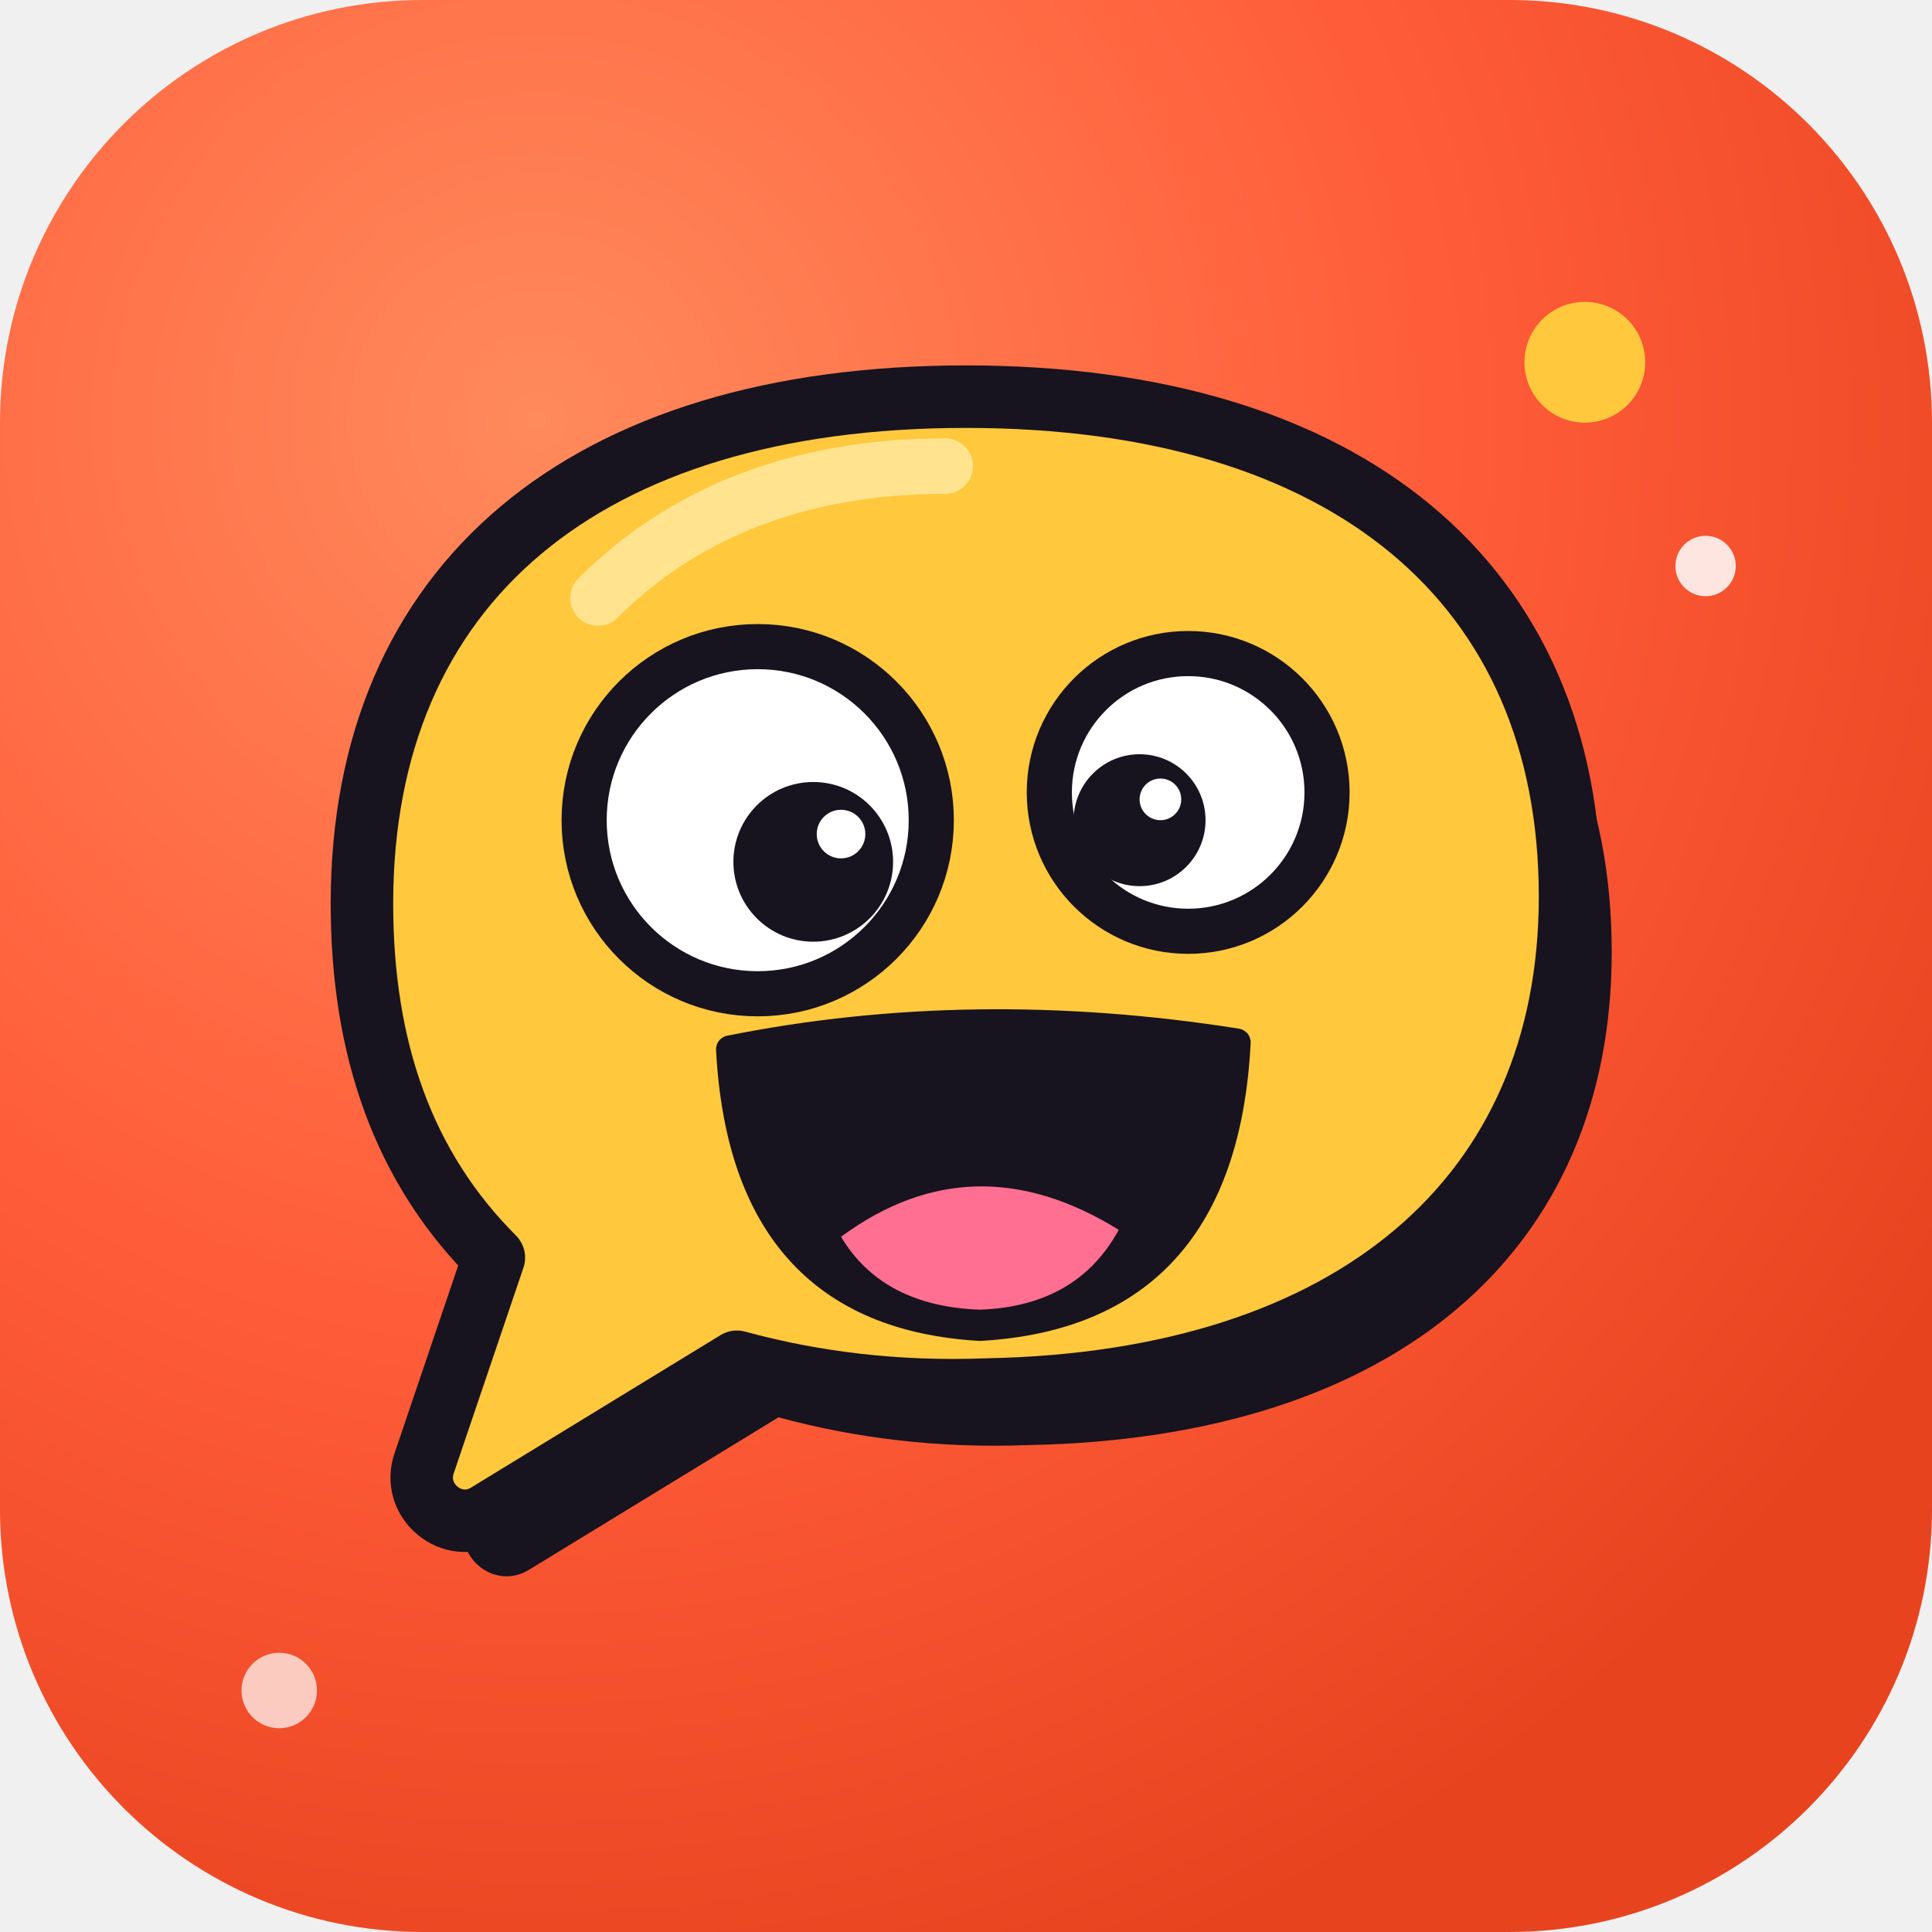
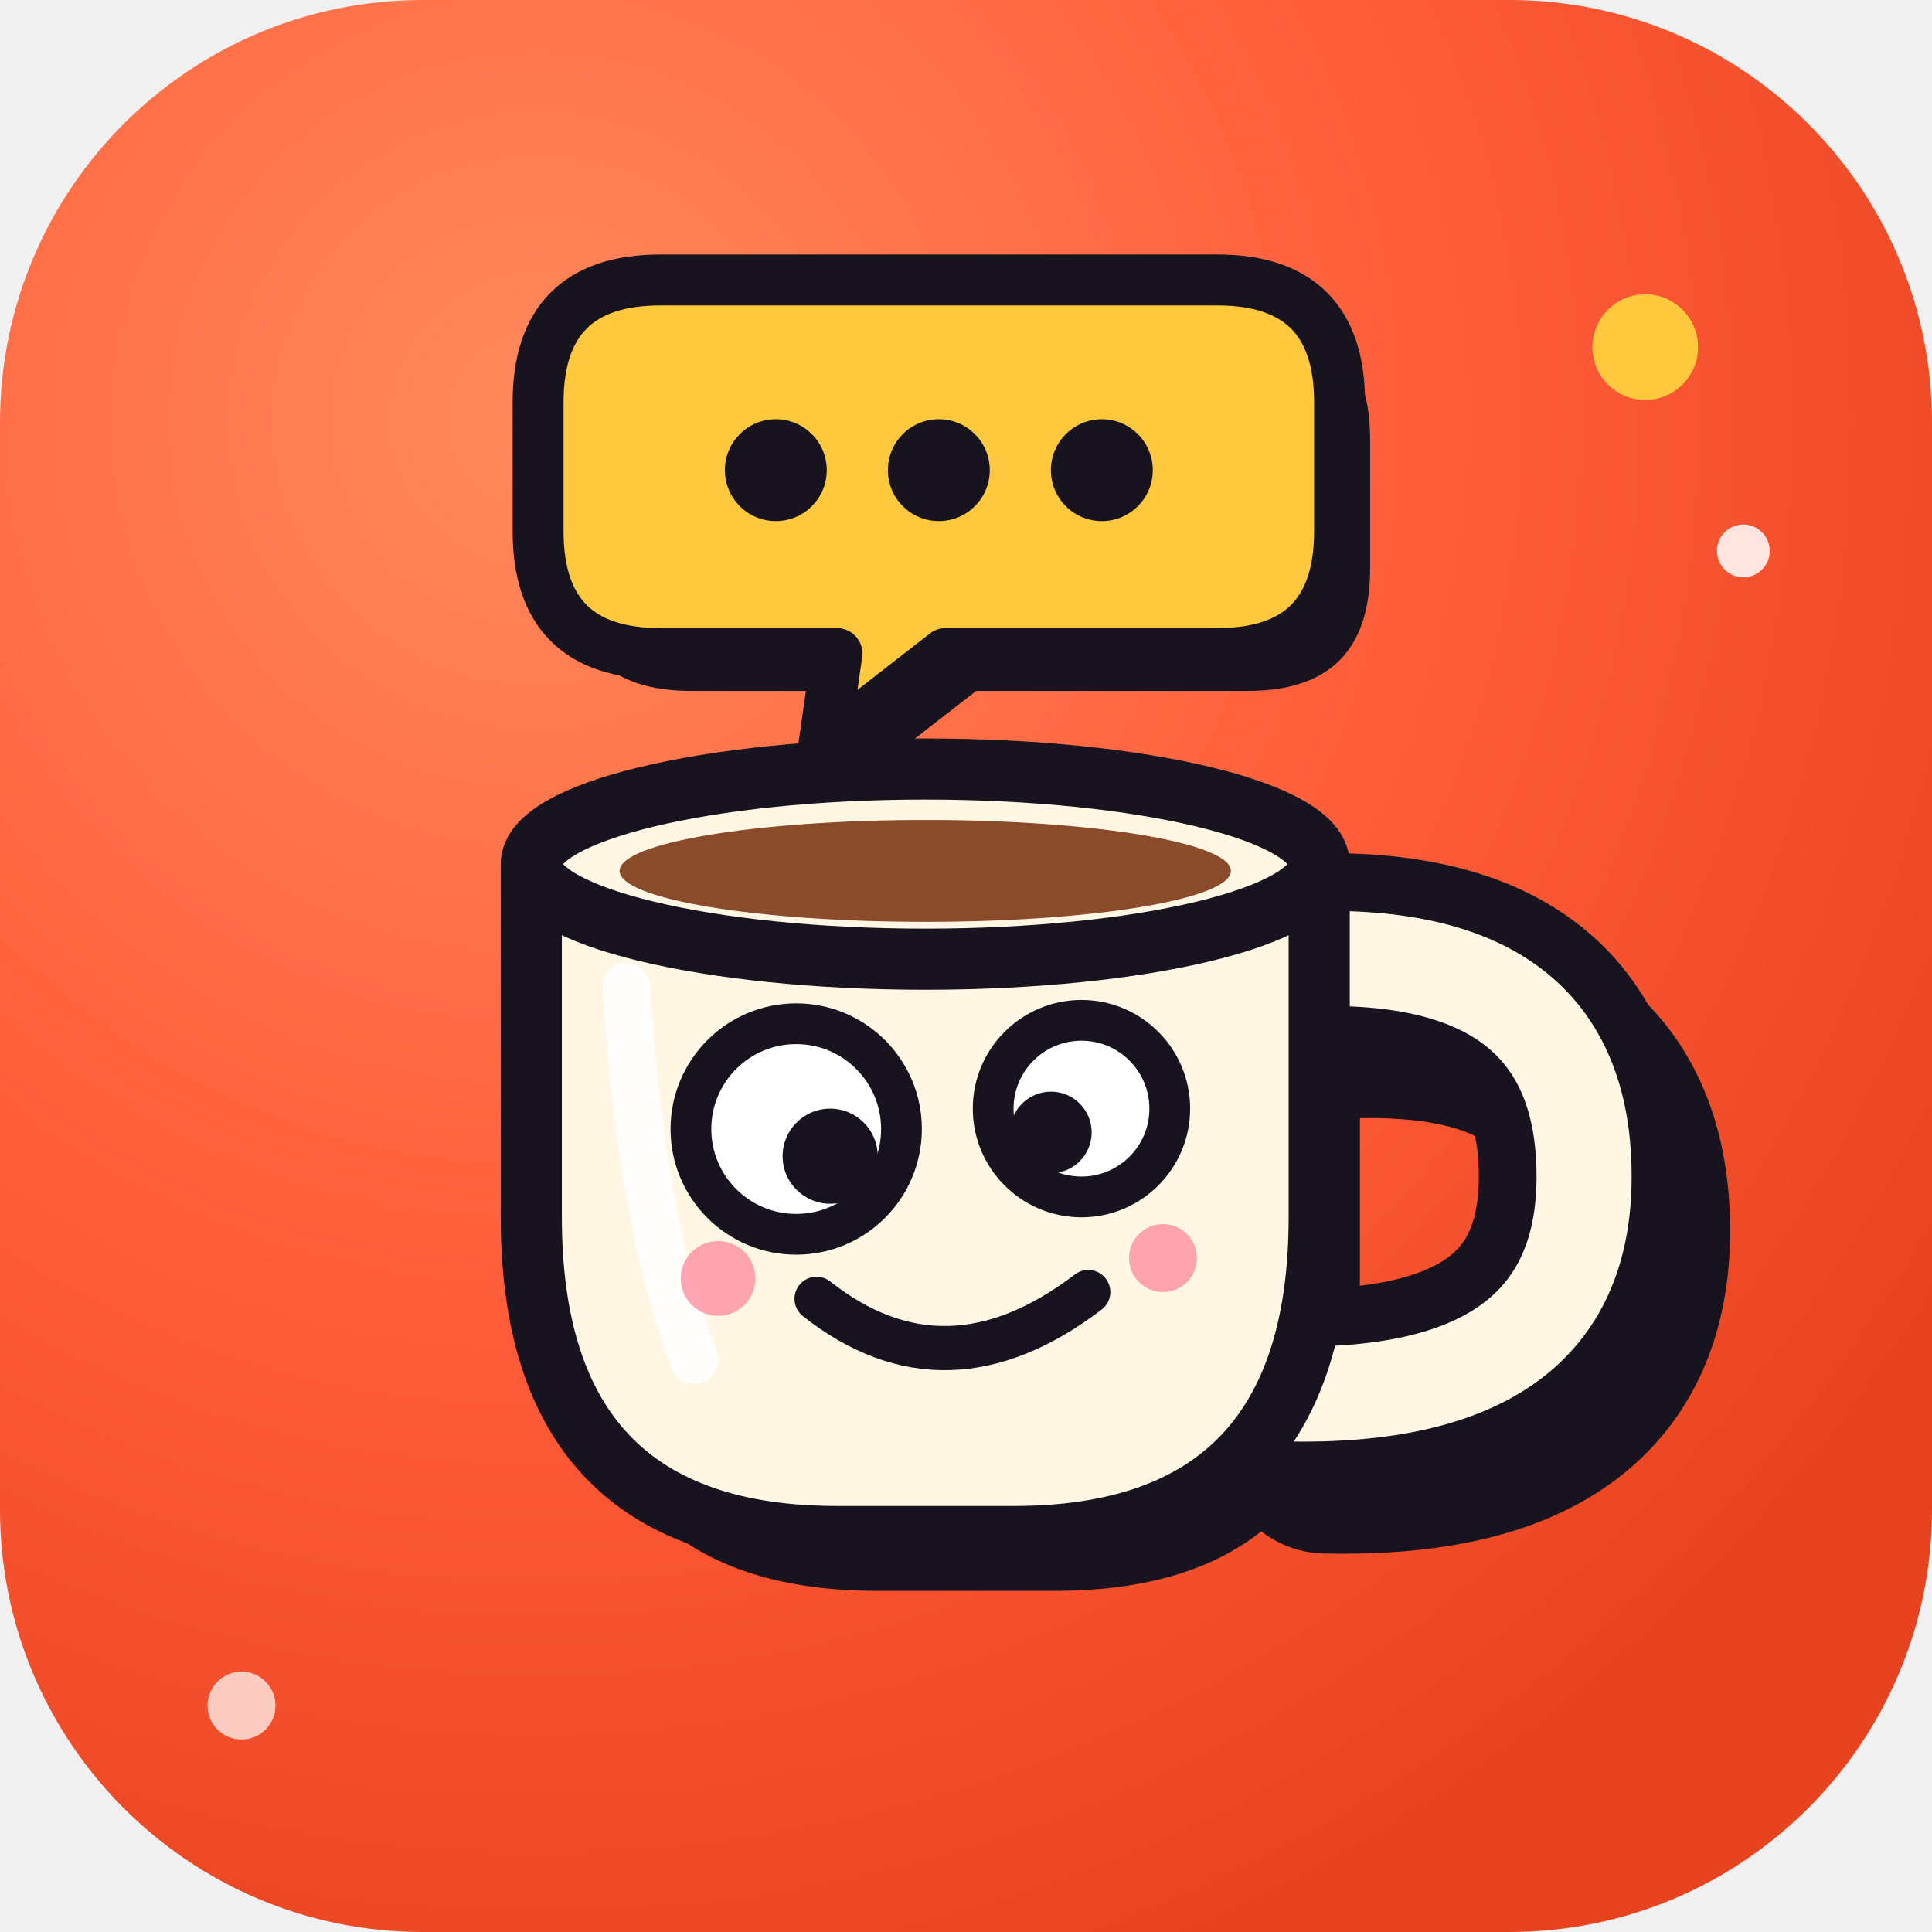
<svg xmlns="http://www.w3.org/2000/svg" viewBox="0 0 512 512">
  <defs>
    <radialGradient id="g" cx="28%" cy="22%" r="85%">
      <stop offset="0" stop-color="#FF8A5C" />
      <stop offset=".55" stop-color="#FF5C39" />
      <stop offset="1" stop-color="#E8431F" />
    </radialGradient>
  </defs>
  <rect width="512" height="512" rx="112" fill="url(#g)" />
-   <circle cx="420" cy="96" r="16" fill="#FFC83D" />
-   <circle cx="452" cy="150" r="8" fill="#fff" opacity=".85" />
-   <circle cx="74" cy="448" r="10" fill="#fff" opacity=".7" />
-   <g transform="translate(256 256) scale(0.92) translate(-256 -256)">
-     <path d="M256 92C366 92 430 146 430 236C430 322 368 376 262 378C236 379 212 376 190 370L118 414C108 420 96 410 100 399L120 340C94 314 82 280 82 238C82 146 146 92 256 92Z" fill="#17131F" transform="translate(12 16)" />
-     <path d="M256 92C366 92 430 146 430 236C430 322 368 376 262 378C236 379 212 376 190 370L118 414C108 420 96 410 100 399L120 340C94 314 82 280 82 238C82 146 146 92 256 92Z" fill="#FFC83D" stroke="#17131F" stroke-width="18" stroke-linejoin="round" />
-     <path d="M150 150C178 122 214 112 250 112" stroke="#FFE38F" stroke-width="16" stroke-linecap="round" fill="none" />
-     <circle cx="196" cy="214" r="50" fill="#fff" stroke="#17131F" stroke-width="13" />
-     <circle cx="212" cy="226" r="23" fill="#17131F" />
-     <circle cx="220" cy="218" r="7" fill="#fff" />
-     <circle cx="320" cy="206" r="40" fill="#fff" stroke="#17131F" stroke-width="13" />
-     <circle cx="306" cy="214" r="19" fill="#17131F" />
-     <circle cx="312" cy="208" r="6" fill="#fff" />
-     <path d="M188 280Q258 266 334 278Q330 356 260 360Q192 356 188 280Z" fill="#17131F" stroke="#17131F" stroke-width="8" stroke-linejoin="round" />
-     <path d="M220 334Q258 306 300 332Q288 354 260 355Q232 354 220 334Z" fill="#FF6F91" />
+   <circle cx="436" cy="92" r="14" fill="#FFC83D" />
+   <circle cx="462" cy="146" r="7" fill="#fff" opacity=".85" />
+   <circle cx="64" cy="452" r="9" fill="#fff" opacity=".7" />
+   <g transform="translate(256 256) scale(0.9) translate(-256 -256)">
+     <path d="M128 226H360V330Q360 424 270 424H218Q128 424 128 330Z" fill="#17131F" transform="translate(12 16)" />
+     <path d="M354 254Q438 250 438 318Q438 384 350 382" fill="none" stroke="#17131F" stroke-width="62" stroke-linecap="round" transform="translate(12 16)" />
+     <path d="M354 254Q438 250 438 318Q438 384 350 382" fill="none" stroke="#17131F" stroke-width="62" stroke-linecap="round" />
+     <path d="M354 254Q438 250 438 318Q438 384 350 382" fill="none" stroke="#FFF6E3" stroke-width="28" stroke-linecap="round" />
+     <path d="M128 226H360V330Q360 424 270 424H218Q128 424 128 330Z" fill="#FFF6E3" stroke="#17131F" stroke-width="18" stroke-linejoin="round" />
+     <ellipse cx="244" cy="226" rx="116" ry="28" fill="#FFF6E3" stroke="#17131F" stroke-width="18" />
+     <ellipse cx="244" cy="228" rx="90" ry="15" fill="#8A4B2A" />
+     <path d="M156 262Q160 330 176 372" stroke="#FFFFFF" stroke-width="14" stroke-linecap="round" fill="none" opacity=".9" />
+     <circle cx="206" cy="304" r="31" fill="#fff" stroke="#17131F" stroke-width="12" />
+     <circle cx="216" cy="312" r="14" fill="#17131F" />
+     <circle cx="290" cy="298" r="26" fill="#fff" stroke="#17131F" stroke-width="12" />
+     <circle cx="281" cy="305" r="12" fill="#17131F" />
+     <path d="M212 354Q250 384 292 352" stroke="#17131F" stroke-width="13" stroke-linecap="round" fill="none" />
+     <circle cx="183" cy="348" r="11" fill="#FF8FA3" opacity=".8" />
+     <circle cx="314" cy="342" r="10" fill="#FF8FA3" opacity=".8" />
+     <path d="M166 54H330Q366 54 366 90V128Q366 164 330 164H250L214 192L218 164H166Q130 164 130 128V90Q130 54 166 54Z" fill="#17131F" transform="translate(9 11)" />
+     <path d="M166 54H330Q366 54 366 90V128Q366 164 330 164H250L214 192L218 164H166Q130 164 130 128V90Q130 54 166 54Z" fill="#FFC83D" stroke="#17131F" stroke-width="15" stroke-linejoin="round" />
+     <circle cx="200" cy="110" r="15" fill="#17131F" />
+     <circle cx="248" cy="110" r="15" fill="#17131F" />
+     <circle cx="296" cy="110" r="15" fill="#17131F" />
  </g>
</svg>
